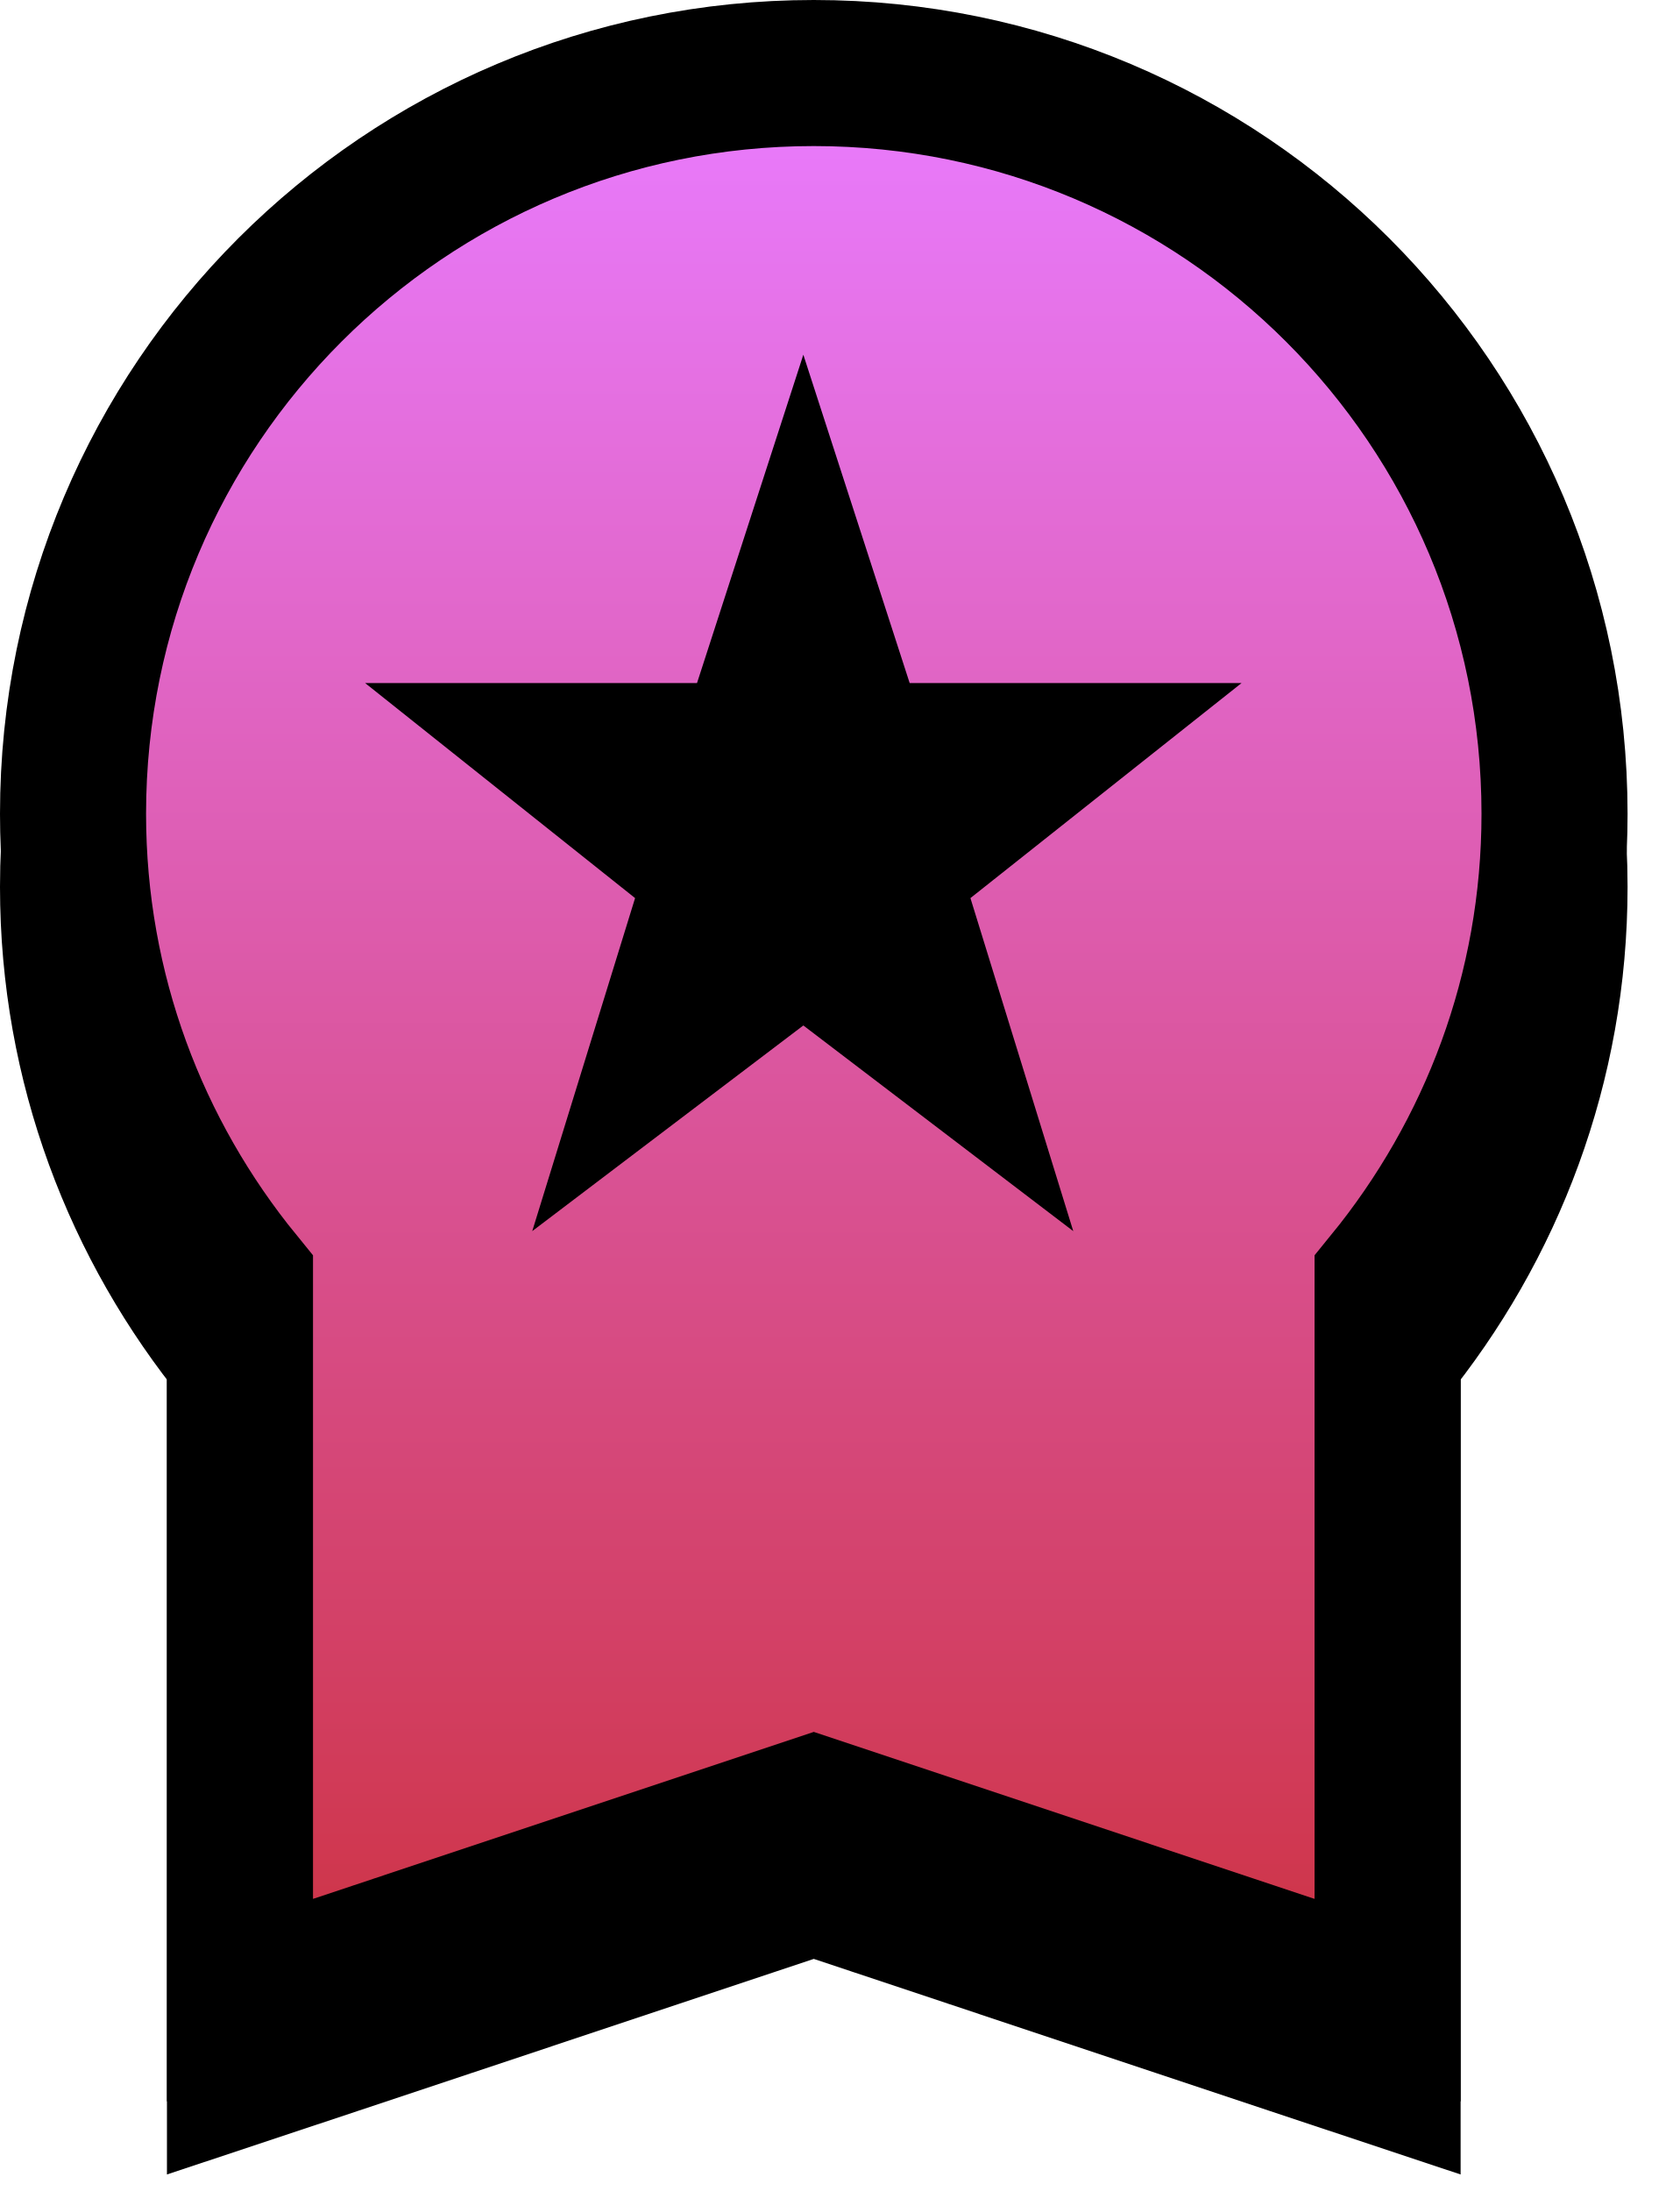
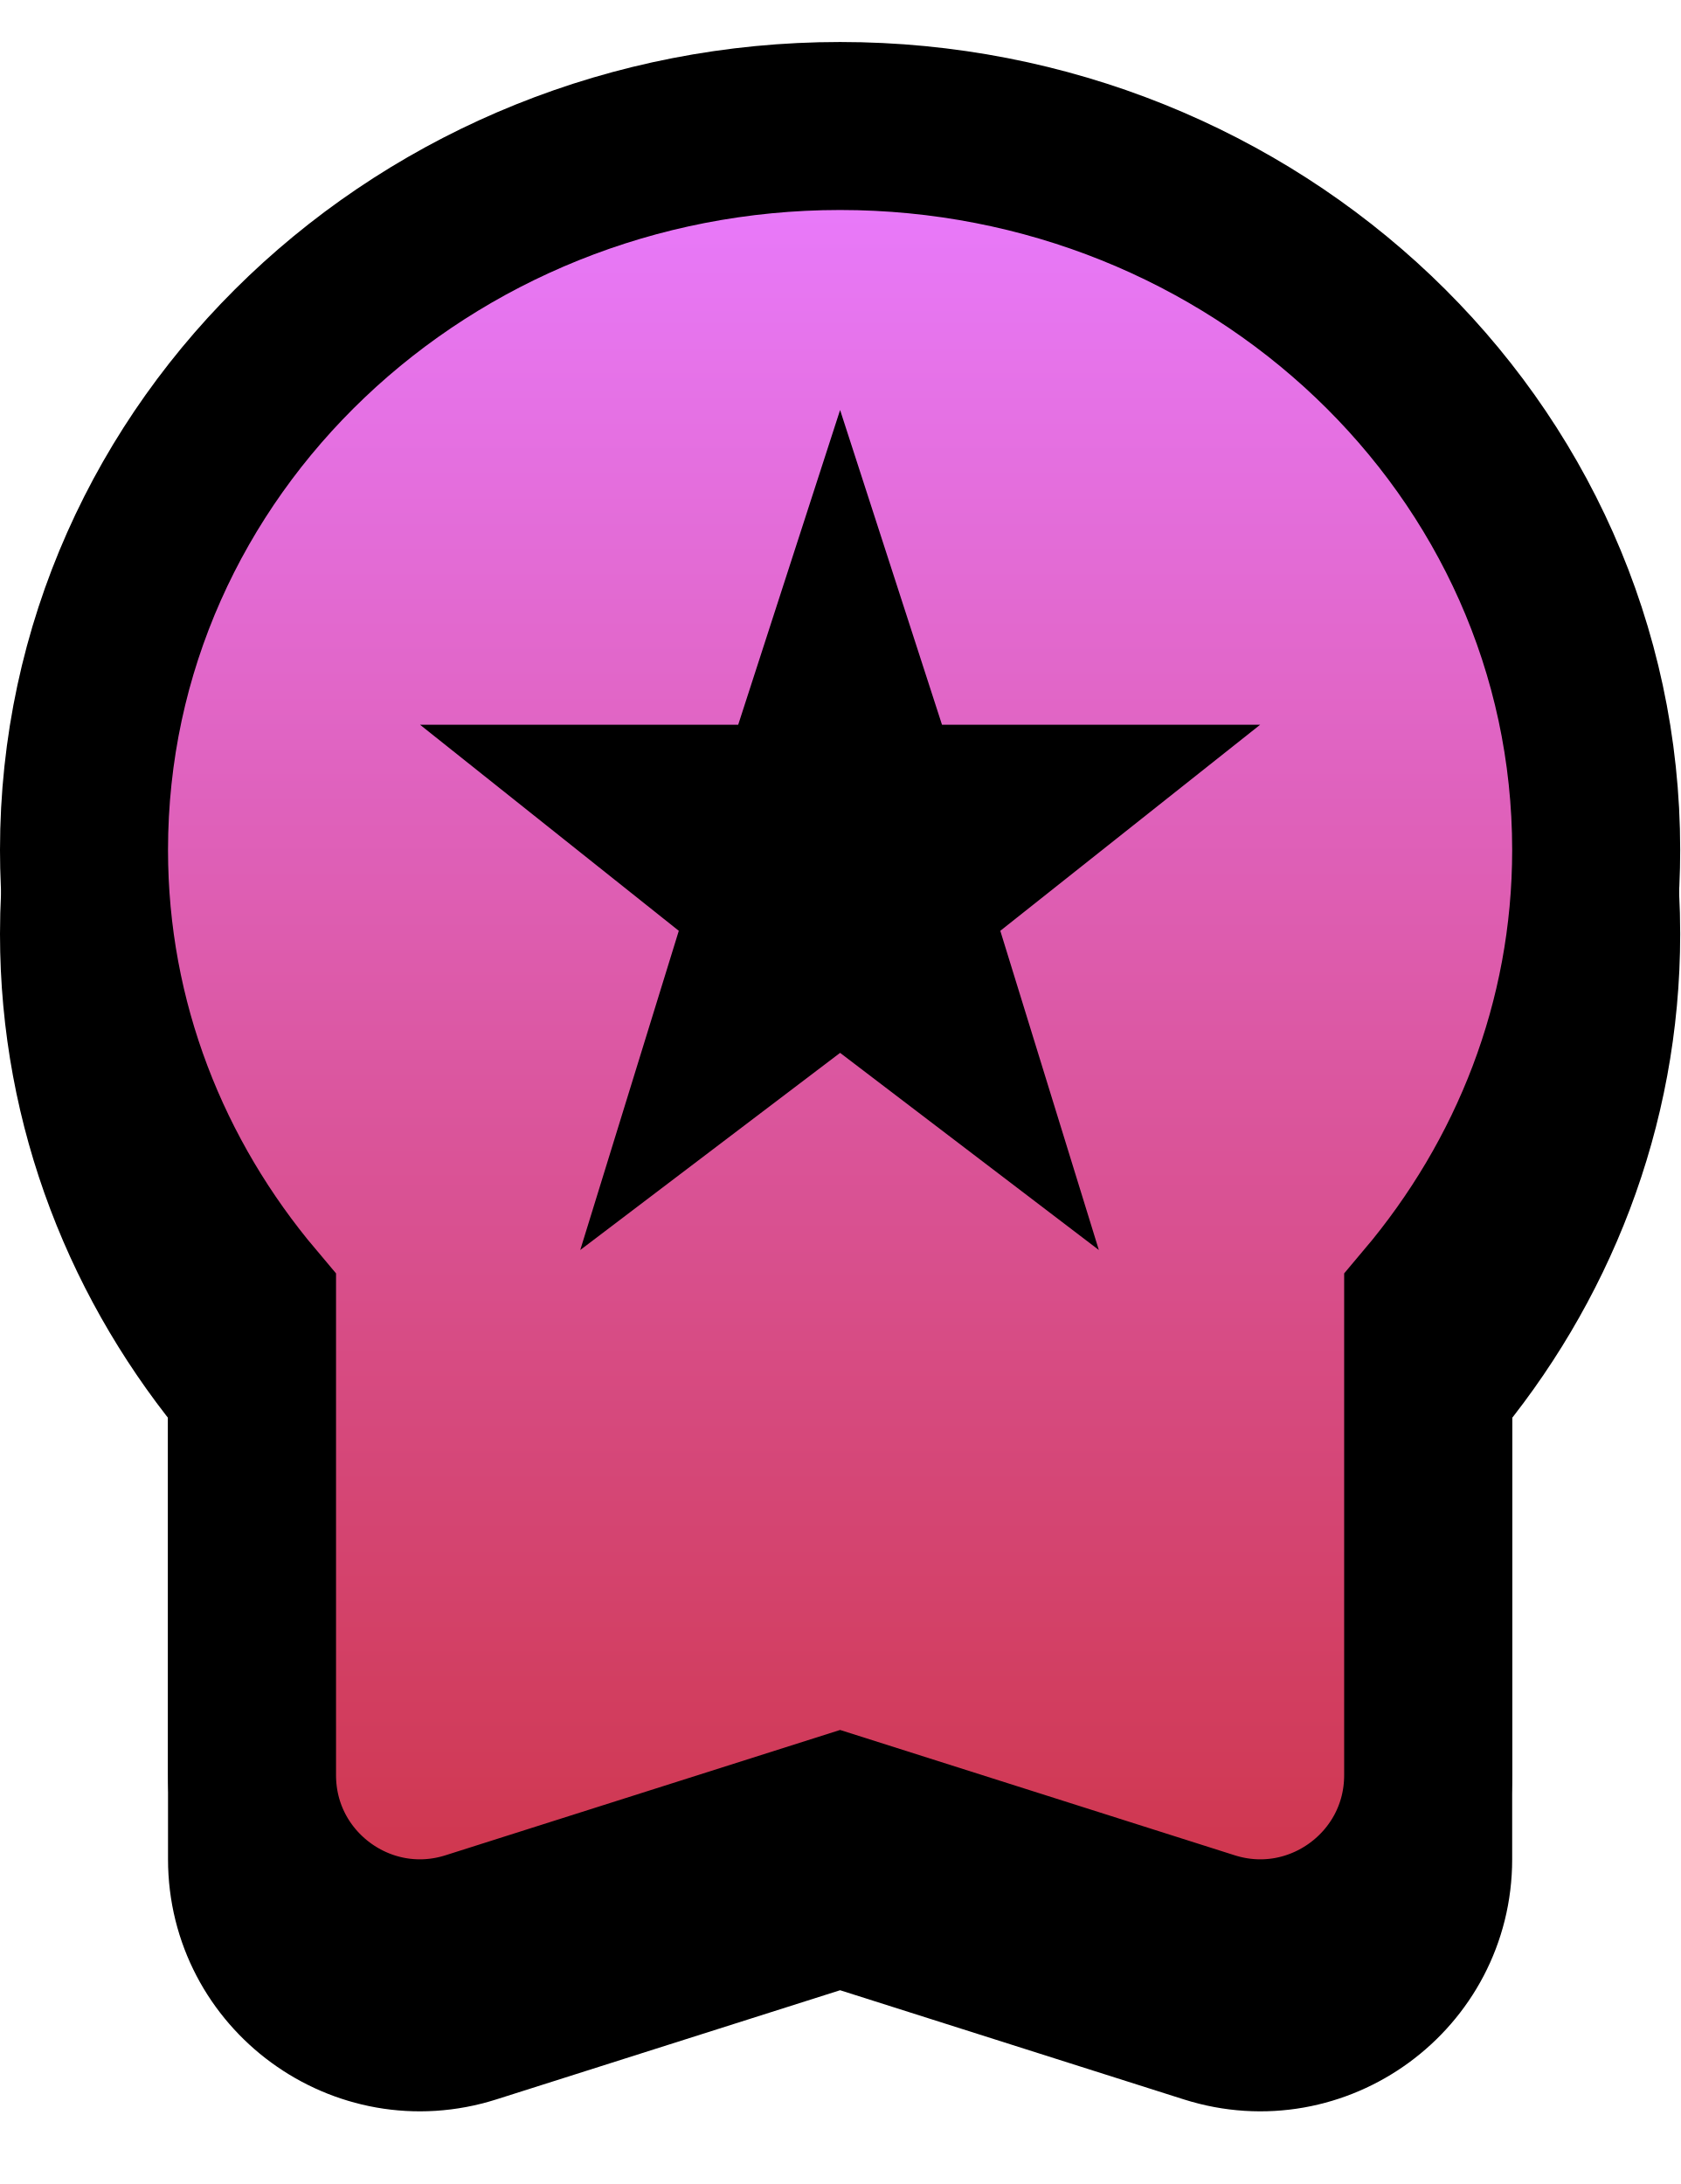
- <svg xmlns="http://www.w3.org/2000/svg" width="23" height="30" viewBox="0 0 23 30" fill="none">
-   <path d="M4.602 27.949L11.143 25.768L17.684 27.949L19 28.387V27V18.544C20.422 16.8 21.286 14.58 21.286 12.143C21.286 6.539 16.747 2 11.143 2C5.539 2 1 6.539 1 12.143C1 14.58 1.864 16.8 3.286 18.544V27V28.387L4.602 27.949Z" fill="black" stroke="black" stroke-width="2" />
-   <path d="M4.602 26.949L11.143 24.768L17.684 26.949L19 27.387V26V17.544C20.422 15.8 21.286 13.58 21.286 11.143C21.286 5.539 16.747 1 11.143 1C5.539 1 1 5.539 1 11.143C1 13.58 1.864 15.8 3.286 17.544V26V27.387L4.602 26.949Z" fill="url(#paint0_linear_122_2174)" stroke="black" stroke-width="2" />
-   <path d="M11 14.041L7.288 16.857L8.696 12.297L5 9.353H9.544L11 4.857L12.456 9.353H17L13.288 12.297L14.696 16.857L11 14.041Z" fill="black" />
+ <svg xmlns="http://www.w3.org/2000/svg" width="20" height="26" viewBox="0 0 20 26" fill="none">
+   <path d="M19 11.119C19 6.312 14.926 2.5 10 2.5C5.074 2.5 1 6.312 1 11.119C1 13.18 1.759 15.054 3 16.525V22.133C3 23.486 4.316 24.449 5.605 24.04L10 22.644L14.395 24.04C15.684 24.449 17 23.486 17 22.133V16.525C18.241 15.054 19 13.18 19 11.119Z" fill="black" stroke="black" stroke-width="2" />
+   <path d="M19 10.119C19 5.312 14.926 1.5 10 1.5C5.074 1.5 1 5.312 1 10.119C1 12.18 1.759 14.054 3 15.525V21.133C3 22.486 4.316 23.449 5.605 23.04L10 21.644L14.395 23.04C15.684 23.449 17 22.486 17 21.133V15.525C18.241 14.054 19 12.18 19 10.119Z" fill="url(#paint0_linear_9_168)" stroke="black" stroke-width="2" />
+   <path d="M10 12.534L6.907 14.881L8.08 11.081L5 8.628H8.787L10 4.881L11.213 8.628H15L11.907 11.081L13.08 14.881L10 12.534Z" fill="black" />
  <defs>
-     <linearGradient id="paint0_linear_122_2174" x1="11.143" y1="2" x2="11.143" y2="26" gradientUnits="userSpaceOnUse">
+     <linearGradient id="paint0_linear_9_168" x1="10" y1="2.5" x2="10" y2="22.5" gradientUnits="userSpaceOnUse">
      <stop offset="0" stop-color="#E879F9" />
      <stop offset="1" stop-color="#CF364C" />
    </linearGradient>
  </defs>
</svg>
